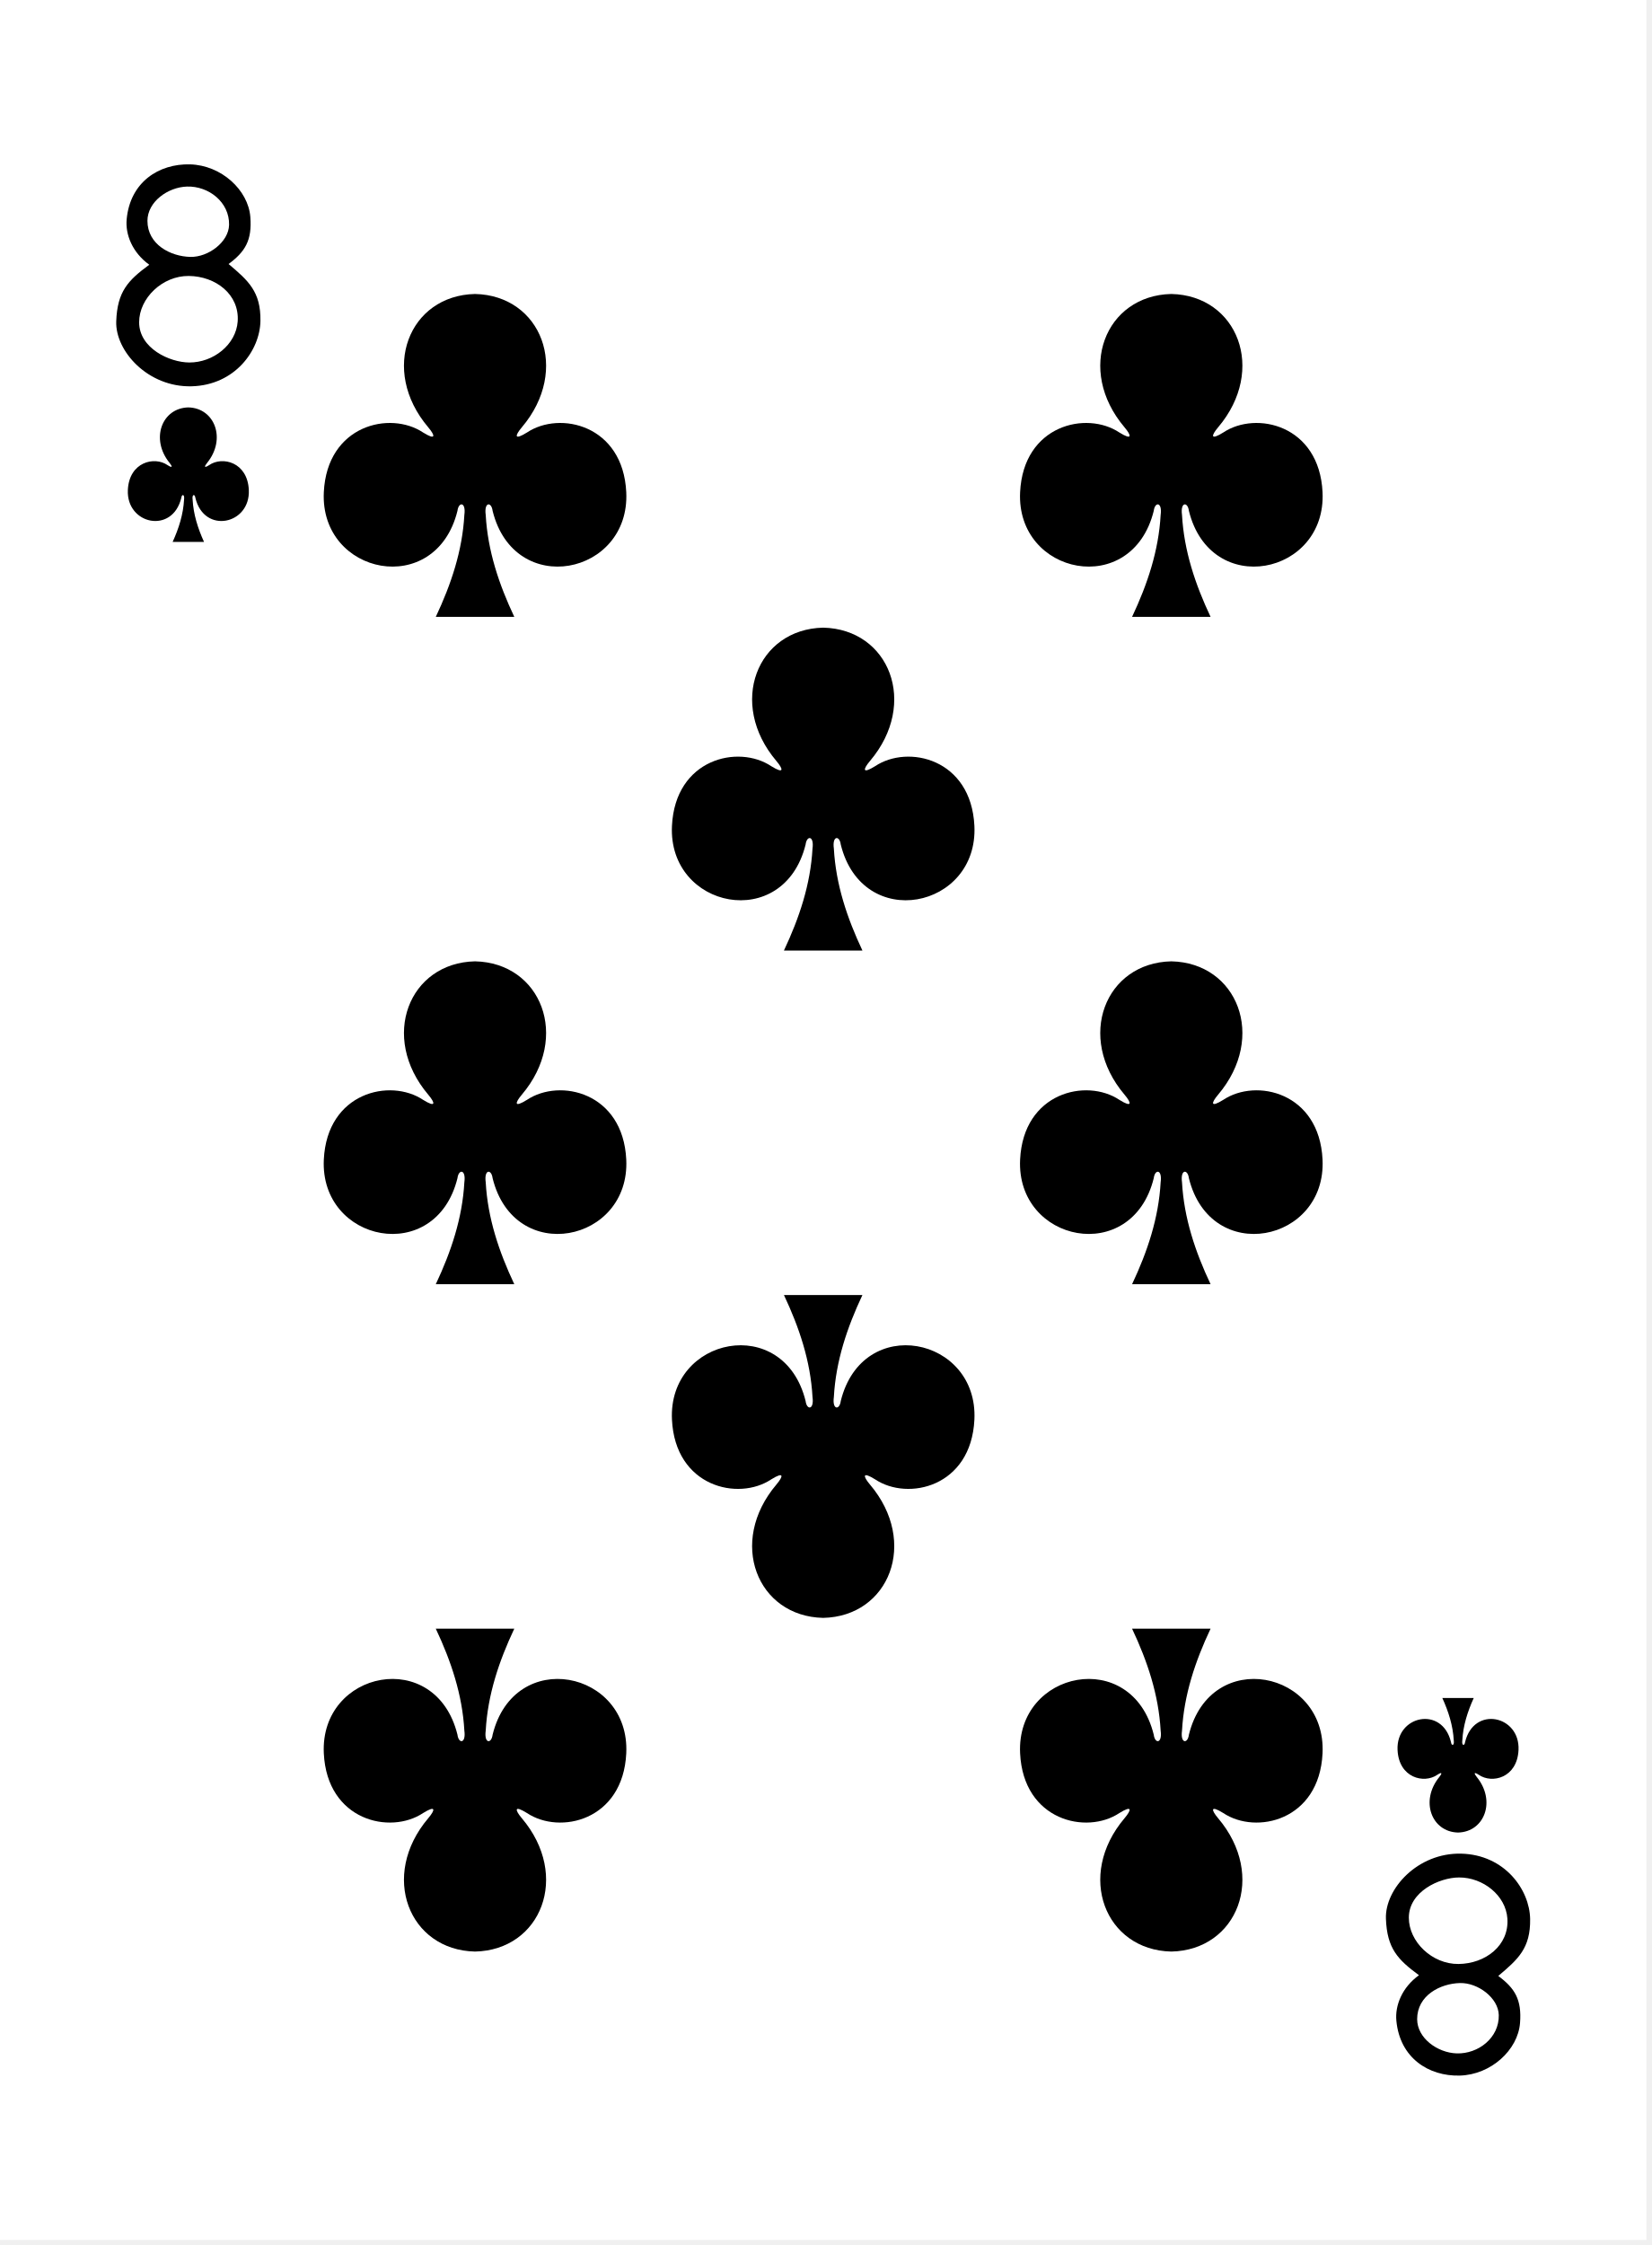
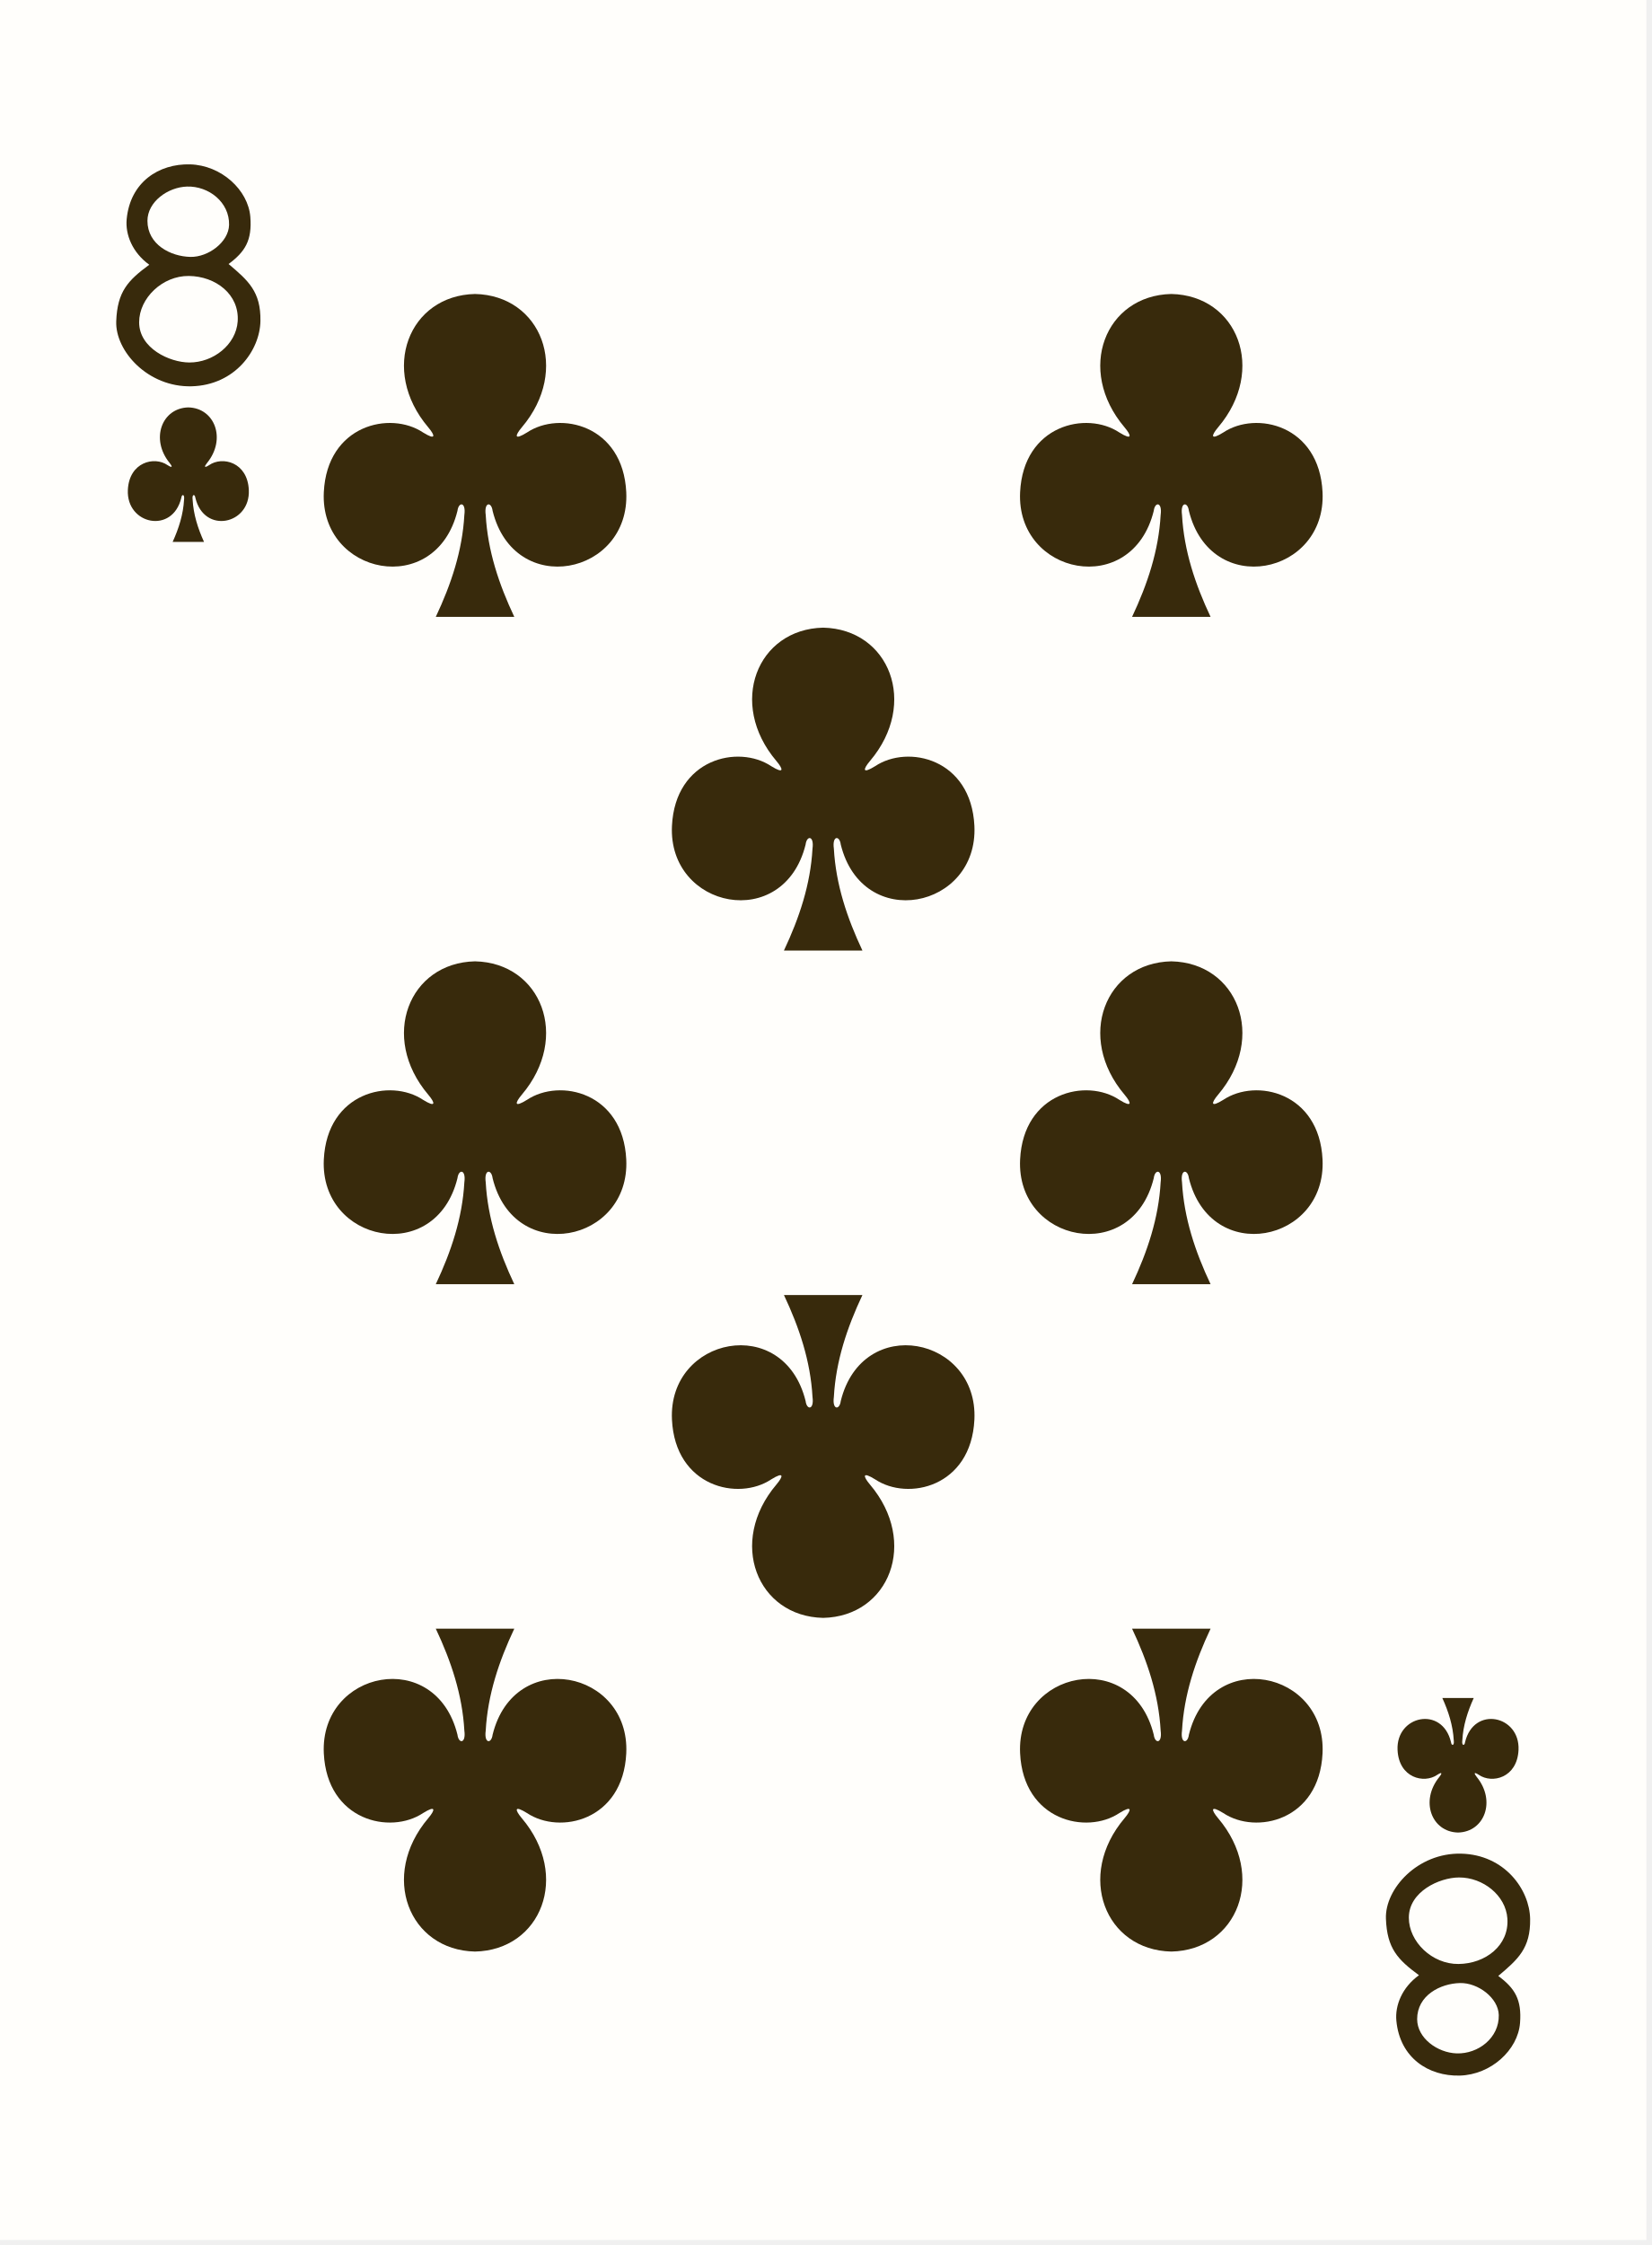
<svg xmlns="http://www.w3.org/2000/svg" width="262" height="356" viewBox="0 0 262 356" fill="none">
-   <path d="M261.12 0H0V355.199H261.12V0Z" fill="white" />
-   <path d="M185.774 46.618C175.301 46.846 170.605 58.622 178.361 67.767C179.486 69.101 179.602 69.866 177.542 68.585C172.32 65.097 162.307 67.39 161.794 78.052C161.161 91.19 179.54 94.975 182.992 81.005C183.174 79.532 184.373 79.565 184.084 81.657C183.769 87.336 181.994 92.643 179.553 97.818C183.667 97.818 188.263 97.818 192.004 97.818C189.563 92.643 187.788 87.336 187.473 81.657C187.184 79.565 188.383 79.532 188.565 81.005C192.016 94.975 210.396 91.19 209.763 78.052C209.25 67.39 199.237 65.097 194.014 68.585C191.954 69.866 192.07 69.101 193.195 67.767C200.952 58.622 196.256 46.846 185.783 46.618C185.783 46.618 185.783 46.618 185.772 46.618H185.774Z" fill="black" />
-   <path d="M75.339 46.618C64.866 46.846 60.17 58.622 67.926 67.767C69.051 69.101 69.167 69.866 67.107 68.585C61.885 65.097 51.872 67.39 51.359 78.052C50.726 91.19 69.106 94.975 72.556 81.005C72.739 79.532 73.938 79.565 73.649 81.657C73.334 87.336 71.559 92.643 69.118 97.818C73.232 97.818 77.829 97.818 81.569 97.818C79.128 92.643 77.353 87.336 77.038 81.657C76.749 79.565 77.948 79.532 78.13 81.005C81.581 94.975 99.961 91.19 99.328 78.052C98.815 67.39 88.802 65.097 83.579 68.585C81.519 69.866 81.635 69.101 82.76 67.767C90.516 58.622 85.821 46.846 75.348 46.618C75.348 46.618 75.348 46.618 75.337 46.618H75.339Z" fill="black" />
-   <path d="M185.774 309.468C175.301 309.241 170.605 297.464 178.361 288.319C179.486 286.985 179.602 286.22 177.542 287.501C172.32 290.989 162.307 288.696 161.794 278.034C161.161 264.896 179.54 261.111 182.991 275.081C183.174 276.555 184.373 276.521 184.084 274.429C183.769 268.751 181.994 263.443 179.553 258.268C183.667 258.268 188.263 258.268 192.004 258.268C189.563 263.443 187.788 268.751 187.473 274.429C187.184 276.521 188.383 276.555 188.565 275.081C192.016 261.111 210.396 264.896 209.763 278.034C209.25 288.696 199.237 290.989 194.014 287.501C191.954 286.22 192.07 286.985 193.195 288.319C200.952 297.464 196.256 309.241 185.783 309.468C185.783 309.468 185.783 309.468 185.772 309.468H185.774Z" fill="black" />
-   <path d="M75.339 309.468C64.866 309.241 60.17 297.464 67.926 288.319C69.051 286.985 69.167 286.22 67.107 287.501C61.885 290.989 51.872 288.696 51.359 278.034C50.726 264.896 69.106 261.111 72.556 275.081C72.739 276.555 73.938 276.521 73.649 274.429C73.334 268.751 71.559 263.443 69.118 258.268C73.232 258.268 77.829 258.268 81.569 258.268C79.128 263.443 77.353 268.751 77.038 274.429C76.749 276.521 77.948 276.555 78.13 275.081C81.581 261.111 99.961 264.896 99.328 278.034C98.815 288.696 88.802 290.989 83.579 287.501C81.519 286.22 81.635 286.985 82.76 288.319C90.516 297.464 85.821 309.241 75.348 309.468C75.348 309.468 75.348 309.468 75.337 309.468H75.339Z" fill="black" />
-   <path d="M130.557 99.531C120.084 99.758 115.388 111.534 123.144 120.679C124.269 122.013 124.385 122.779 122.325 121.497C117.103 118.01 107.09 120.303 106.577 130.965C105.944 144.102 124.323 147.888 127.774 133.918C127.956 132.444 129.156 132.478 128.867 134.57C128.552 140.248 126.776 145.555 124.336 150.731C128.449 150.731 133.046 150.731 136.786 150.731C134.346 145.555 132.57 140.248 132.255 134.57C131.966 132.478 133.166 132.444 133.348 133.918C136.799 147.888 155.178 144.102 154.545 130.965C154.032 120.303 144.019 118.01 138.797 121.497C136.737 122.779 136.853 122.013 137.978 120.679C145.734 111.534 141.038 99.758 130.565 99.531C130.565 99.531 130.565 99.531 130.555 99.531H130.557Z" fill="black" />
-   <path d="M185.774 152.443C175.301 152.67 170.605 164.447 178.361 173.592C179.486 174.926 179.602 175.691 177.542 174.41C172.32 170.922 162.307 173.215 161.794 183.877C161.161 197.015 179.54 200.8 182.991 186.83C183.174 185.356 184.373 185.39 184.084 187.482C183.769 193.16 181.994 198.468 179.553 203.643C183.667 203.643 188.263 203.643 192.004 203.643C189.563 198.468 187.788 193.16 187.473 187.482C187.184 185.39 188.383 185.356 188.565 186.83C192.016 200.8 210.396 197.015 209.763 183.877C209.25 173.215 199.237 170.922 194.014 174.41C191.954 175.691 192.07 174.926 193.195 173.592C200.952 164.447 196.256 152.67 185.783 152.443C185.783 152.443 185.783 152.443 185.772 152.443H185.774Z" fill="black" />
-   <path d="M75.339 152.443C64.866 152.67 60.17 164.447 67.926 173.592C69.051 174.926 69.167 175.691 67.107 174.41C61.885 170.922 51.872 173.215 51.359 183.877C50.726 197.015 69.106 200.8 72.556 186.83C72.739 185.356 73.938 185.39 73.649 187.482C73.334 193.16 71.559 198.468 69.118 203.643C73.232 203.643 77.829 203.643 81.569 203.643C79.128 198.468 77.353 193.16 77.038 187.482C76.749 185.39 77.948 185.356 78.13 186.83C81.581 200.8 99.961 197.015 99.328 183.877C98.815 173.215 88.802 170.922 83.579 174.41C81.519 175.691 81.635 174.926 82.76 173.592C90.516 164.447 85.821 152.67 75.348 152.443C75.348 152.443 75.348 152.443 75.337 152.443H75.339Z" fill="black" />
-   <path d="M130.557 256.555C120.084 256.328 115.388 244.552 123.144 235.407C124.269 234.073 124.385 233.308 122.325 234.589C117.103 238.077 107.09 235.784 106.577 225.121C105.944 211.984 124.323 208.199 127.774 222.168C127.957 223.642 129.156 223.609 128.867 221.517C128.552 215.838 126.777 210.531 124.336 205.355C128.449 205.355 133.046 205.355 136.786 205.355C134.346 210.531 132.57 215.838 132.255 221.517C131.966 223.609 133.166 223.642 133.348 222.168C136.799 208.199 155.178 211.984 154.545 225.121C154.032 235.784 144.019 238.077 138.797 234.589C136.737 233.308 136.853 234.073 137.978 235.407C145.734 244.552 141.038 256.328 130.566 256.555C130.566 256.555 130.566 256.555 130.555 256.555H130.557Z" fill="black" />
-   <path d="M231.254 290.594C235.443 290.5 237.321 285.593 234.219 281.782C233.769 281.226 233.722 280.907 234.546 281.441C236.635 282.895 240.641 281.939 240.846 277.497C241.099 272.023 233.747 270.445 232.367 276.266C232.294 276.88 231.814 276.866 231.93 275.995C232.056 273.629 232.766 271.417 233.742 269.261C232.082 269.261 230.422 269.261 228.762 269.261C229.739 271.417 230.449 273.629 230.575 275.995C230.69 276.866 230.21 276.88 230.137 276.266C228.757 270.445 221.405 272.023 221.659 277.497C221.864 281.939 225.869 282.895 227.958 281.441C228.782 280.907 228.735 281.226 228.285 281.782C225.183 285.593 227.061 290.499 231.25 290.594C231.25 290.594 231.25 290.594 231.25 290.594H231.254Z" fill="black" />
-   <path d="M29.87 64.605C25.681 64.699 23.802 69.607 26.905 73.417C27.355 73.973 27.401 74.292 26.577 73.758C24.488 72.305 20.483 73.26 20.278 77.703C20.025 83.177 27.376 84.754 28.757 78.933C28.829 78.319 29.309 78.333 29.194 79.205C29.068 81.571 28.358 83.782 27.381 85.938C29.041 85.938 30.701 85.938 32.361 85.938C31.385 83.782 30.675 81.571 30.549 79.205C30.433 78.333 30.913 78.319 30.986 78.933C32.366 84.754 39.718 83.177 39.465 77.703C39.26 73.26 35.255 72.305 33.166 73.758C32.342 74.292 32.388 73.973 32.838 73.417C35.941 69.607 34.062 64.7 29.873 64.605H29.87Z" fill="black" />
-   <path d="M18.435 50.95C18.602 46.225 20.311 44.452 23.675 41.98C20.991 40.044 19.86 37.19 20.091 34.761C20.643 28.879 25.185 25.939 30.141 26.064C35.102 26.196 39.371 30.128 39.704 34.402C39.993 38.117 38.889 39.911 36.254 41.865C39.382 44.507 41.38 46.241 41.306 50.895C41.232 55.55 37.273 61.088 30.372 61.257C23.471 61.426 18.264 55.675 18.435 50.95ZM37.699 50.967C37.994 46.689 34.212 43.803 29.943 43.761C25.786 43.716 22.068 47.264 22.068 51.105C22.068 55.23 26.905 57.472 30.029 57.482C33.827 57.499 37.443 54.651 37.699 50.967ZM36.333 35.662C36.415 32.063 33.093 29.48 29.664 29.584C26.616 29.677 23.392 32.001 23.386 35.013C23.386 38.783 27.056 40.666 30.189 40.738C33.034 40.803 36.269 38.385 36.333 35.662Z" fill="black" />
-   <path d="M219.816 304.249C219.983 308.975 221.692 310.747 225.056 313.22C222.372 315.156 221.241 318.009 221.471 320.438C222.024 326.32 226.566 329.261 231.522 329.135C236.483 329.003 240.752 325.071 241.085 320.797C241.374 317.082 240.27 315.288 237.634 313.334C240.763 310.693 242.761 308.958 242.687 304.304C242.613 299.65 238.653 294.111 231.752 293.942C224.852 293.773 219.645 299.524 219.816 304.249ZM239.08 304.232C239.375 308.511 235.593 311.397 231.323 311.438C227.167 311.483 223.449 307.935 223.449 304.094C223.449 299.969 228.286 297.727 231.41 297.718C235.207 297.701 238.823 300.549 239.08 304.232ZM237.714 319.537C237.795 323.137 234.473 325.719 231.045 325.616C227.996 325.522 224.772 323.198 224.767 320.187C224.767 316.417 228.436 314.534 231.57 314.461C234.414 314.397 237.65 316.815 237.714 319.537Z" fill="black" />
+   <path d="M261.12 0H0V355.199H261.12V0Z" fill="#FFFEFB" />
+   <path d="M185.774 46.618C175.301 46.846 170.605 58.622 178.361 67.767C179.486 69.101 179.602 69.866 177.542 68.585C172.32 65.097 162.307 67.39 161.794 78.052C161.161 91.19 179.54 94.975 182.992 81.005C183.174 79.532 184.373 79.565 184.084 81.657C183.769 87.336 181.994 92.643 179.553 97.818C183.667 97.818 188.263 97.818 192.004 97.818C189.563 92.643 187.788 87.336 187.473 81.657C187.184 79.565 188.383 79.532 188.565 81.005C192.016 94.975 210.396 91.19 209.763 78.052C209.25 67.39 199.237 65.097 194.014 68.585C191.954 69.866 192.07 69.101 193.195 67.767C200.952 58.622 196.256 46.846 185.783 46.618C185.783 46.618 185.783 46.618 185.772 46.618H185.774Z" fill="#382A0C" />
+   <path d="M75.339 46.618C64.866 46.846 60.17 58.622 67.926 67.767C69.051 69.101 69.167 69.866 67.107 68.585C61.885 65.097 51.872 67.39 51.359 78.052C50.726 91.19 69.106 94.975 72.556 81.005C72.739 79.532 73.938 79.565 73.649 81.657C73.334 87.336 71.559 92.643 69.118 97.818C73.232 97.818 77.829 97.818 81.569 97.818C79.128 92.643 77.353 87.336 77.038 81.657C76.749 79.565 77.948 79.532 78.13 81.005C81.581 94.975 99.961 91.19 99.328 78.052C98.815 67.39 88.802 65.097 83.579 68.585C81.519 69.866 81.635 69.101 82.76 67.767C90.516 58.622 85.821 46.846 75.348 46.618C75.348 46.618 75.348 46.618 75.337 46.618H75.339Z" fill="#382A0C" />
+   <path d="M185.774 309.468C175.301 309.241 170.605 297.464 178.361 288.319C179.486 286.985 179.602 286.22 177.542 287.501C172.32 290.989 162.307 288.696 161.794 278.034C161.161 264.896 179.54 261.111 182.991 275.081C183.174 276.555 184.373 276.521 184.084 274.429C183.769 268.751 181.994 263.443 179.553 258.268C183.667 258.268 188.263 258.268 192.004 258.268C189.563 263.443 187.788 268.751 187.473 274.429C187.184 276.521 188.383 276.555 188.565 275.081C192.016 261.111 210.396 264.896 209.763 278.034C209.25 288.696 199.237 290.989 194.014 287.501C191.954 286.22 192.07 286.985 193.195 288.319C200.952 297.464 196.256 309.241 185.783 309.468C185.783 309.468 185.783 309.468 185.772 309.468H185.774Z" fill="#382A0C" />
+   <path d="M75.339 309.468C64.866 309.241 60.17 297.464 67.926 288.319C69.051 286.985 69.167 286.22 67.107 287.501C61.885 290.989 51.872 288.696 51.359 278.034C50.726 264.896 69.106 261.111 72.556 275.081C72.739 276.555 73.938 276.521 73.649 274.429C73.334 268.751 71.559 263.443 69.118 258.268C73.232 258.268 77.829 258.268 81.569 258.268C79.128 263.443 77.353 268.751 77.038 274.429C76.749 276.521 77.948 276.555 78.13 275.081C81.581 261.111 99.961 264.896 99.328 278.034C98.815 288.696 88.802 290.989 83.579 287.501C81.519 286.22 81.635 286.985 82.76 288.319C90.516 297.464 85.821 309.241 75.348 309.468C75.348 309.468 75.348 309.468 75.337 309.468H75.339Z" fill="#382A0C" />
+   <path d="M130.557 99.531C120.084 99.758 115.388 111.534 123.144 120.679C124.269 122.013 124.385 122.779 122.325 121.497C117.103 118.01 107.09 120.303 106.577 130.965C105.944 144.102 124.323 147.888 127.774 133.918C127.956 132.444 129.156 132.478 128.867 134.57C128.552 140.248 126.776 145.555 124.336 150.731C128.449 150.731 133.046 150.731 136.786 150.731C134.346 145.555 132.57 140.248 132.255 134.57C131.966 132.478 133.166 132.444 133.348 133.918C136.799 147.888 155.178 144.102 154.545 130.965C154.032 120.303 144.019 118.01 138.797 121.497C136.737 122.779 136.853 122.013 137.978 120.679C145.734 111.534 141.038 99.758 130.565 99.531C130.565 99.531 130.565 99.531 130.555 99.531H130.557Z" fill="#382A0C" />
+   <path d="M185.774 152.443C175.301 152.67 170.605 164.447 178.361 173.592C179.486 174.926 179.602 175.691 177.542 174.41C172.32 170.922 162.307 173.215 161.794 183.877C161.161 197.015 179.54 200.8 182.991 186.83C183.174 185.356 184.373 185.39 184.084 187.482C183.769 193.16 181.994 198.468 179.553 203.643C183.667 203.643 188.263 203.643 192.004 203.643C189.563 198.468 187.788 193.16 187.473 187.482C187.184 185.39 188.383 185.356 188.565 186.83C192.016 200.8 210.396 197.015 209.763 183.877C209.25 173.215 199.237 170.922 194.014 174.41C191.954 175.691 192.07 174.926 193.195 173.592C200.952 164.447 196.256 152.67 185.783 152.443C185.783 152.443 185.783 152.443 185.772 152.443H185.774Z" fill="#382A0C" />
+   <path d="M75.339 152.443C64.866 152.67 60.17 164.447 67.926 173.592C69.051 174.926 69.167 175.691 67.107 174.41C61.885 170.922 51.872 173.215 51.359 183.877C50.726 197.015 69.106 200.8 72.556 186.83C72.739 185.356 73.938 185.39 73.649 187.482C73.334 193.16 71.559 198.468 69.118 203.643C73.232 203.643 77.829 203.643 81.569 203.643C79.128 198.468 77.353 193.16 77.038 187.482C76.749 185.39 77.948 185.356 78.13 186.83C81.581 200.8 99.961 197.015 99.328 183.877C98.815 173.215 88.802 170.922 83.579 174.41C81.519 175.691 81.635 174.926 82.76 173.592C90.516 164.447 85.821 152.67 75.348 152.443C75.348 152.443 75.348 152.443 75.337 152.443H75.339Z" fill="#382A0C" />
+   <path d="M130.557 256.555C120.084 256.328 115.388 244.552 123.144 235.407C124.269 234.073 124.385 233.308 122.325 234.589C117.103 238.077 107.09 235.784 106.577 225.121C105.944 211.984 124.323 208.199 127.774 222.168C127.957 223.642 129.156 223.609 128.867 221.517C128.552 215.838 126.777 210.531 124.336 205.355C128.449 205.355 133.046 205.355 136.786 205.355C134.346 210.531 132.57 215.838 132.255 221.517C131.966 223.609 133.166 223.642 133.348 222.168C136.799 208.199 155.178 211.984 154.545 225.121C154.032 235.784 144.019 238.077 138.797 234.589C136.737 233.308 136.853 234.073 137.978 235.407C145.734 244.552 141.038 256.328 130.566 256.555C130.566 256.555 130.566 256.555 130.555 256.555H130.557Z" fill="#382A0C" />
+   <path d="M231.254 290.594C235.443 290.5 237.321 285.593 234.219 281.782C233.769 281.226 233.722 280.907 234.546 281.441C236.635 282.895 240.641 281.939 240.846 277.497C241.099 272.023 233.747 270.445 232.367 276.266C232.294 276.88 231.814 276.866 231.93 275.995C232.056 273.629 232.766 271.417 233.742 269.261C232.082 269.261 230.422 269.261 228.762 269.261C229.739 271.417 230.449 273.629 230.575 275.995C230.69 276.866 230.21 276.88 230.137 276.266C228.757 270.445 221.405 272.023 221.659 277.497C221.864 281.939 225.869 282.895 227.958 281.441C228.782 280.907 228.735 281.226 228.285 281.782C225.183 285.593 227.061 290.499 231.25 290.594C231.25 290.594 231.25 290.594 231.25 290.594H231.254Z" fill="#382A0C" />
+   <path d="M29.87 64.605C25.681 64.699 23.802 69.607 26.905 73.417C27.355 73.973 27.401 74.292 26.577 73.758C24.488 72.305 20.483 73.26 20.278 77.703C20.025 83.177 27.376 84.754 28.757 78.933C28.829 78.319 29.309 78.333 29.194 79.205C29.068 81.571 28.358 83.782 27.381 85.938C29.041 85.938 30.701 85.938 32.361 85.938C31.385 83.782 30.675 81.571 30.549 79.205C30.433 78.333 30.913 78.319 30.986 78.933C32.366 84.754 39.718 83.177 39.465 77.703C39.26 73.26 35.255 72.305 33.166 73.758C32.342 74.292 32.388 73.973 32.838 73.417C35.941 69.607 34.062 64.7 29.873 64.605H29.87Z" fill="#382A0C" />
+   <path d="M18.435 50.95C18.602 46.225 20.311 44.452 23.675 41.98C20.991 40.044 19.86 37.19 20.091 34.761C20.643 28.879 25.185 25.939 30.141 26.064C35.102 26.196 39.371 30.128 39.704 34.402C39.993 38.117 38.889 39.911 36.254 41.865C39.382 44.507 41.38 46.241 41.306 50.895C41.232 55.55 37.273 61.088 30.372 61.257C23.471 61.426 18.264 55.675 18.435 50.95ZM37.699 50.967C37.994 46.689 34.212 43.803 29.943 43.761C25.786 43.716 22.068 47.264 22.068 51.105C22.068 55.23 26.905 57.472 30.029 57.482C33.827 57.499 37.443 54.651 37.699 50.967ZM36.333 35.662C36.415 32.063 33.093 29.48 29.664 29.584C26.616 29.677 23.392 32.001 23.386 35.013C23.386 38.783 27.056 40.666 30.189 40.738C33.034 40.803 36.269 38.385 36.333 35.662Z" fill="#382A0C" />
+   <path d="M219.816 304.249C219.983 308.975 221.692 310.747 225.056 313.22C222.372 315.156 221.241 318.009 221.471 320.438C222.024 326.32 226.566 329.261 231.522 329.135C236.483 329.003 240.752 325.071 241.085 320.797C241.374 317.082 240.27 315.288 237.634 313.334C240.763 310.693 242.761 308.958 242.687 304.304C242.613 299.65 238.653 294.111 231.752 293.942C224.852 293.773 219.645 299.524 219.816 304.249ZM239.08 304.232C239.375 308.511 235.593 311.397 231.323 311.438C227.167 311.483 223.449 307.935 223.449 304.094C223.449 299.969 228.286 297.727 231.41 297.718C235.207 297.701 238.823 300.549 239.08 304.232ZM237.714 319.537C237.795 323.137 234.473 325.719 231.045 325.616C227.996 325.522 224.772 323.198 224.767 320.187C224.767 316.417 228.436 314.534 231.57 314.461C234.414 314.397 237.65 316.815 237.714 319.537Z" fill="#382A0C" />
</svg>
